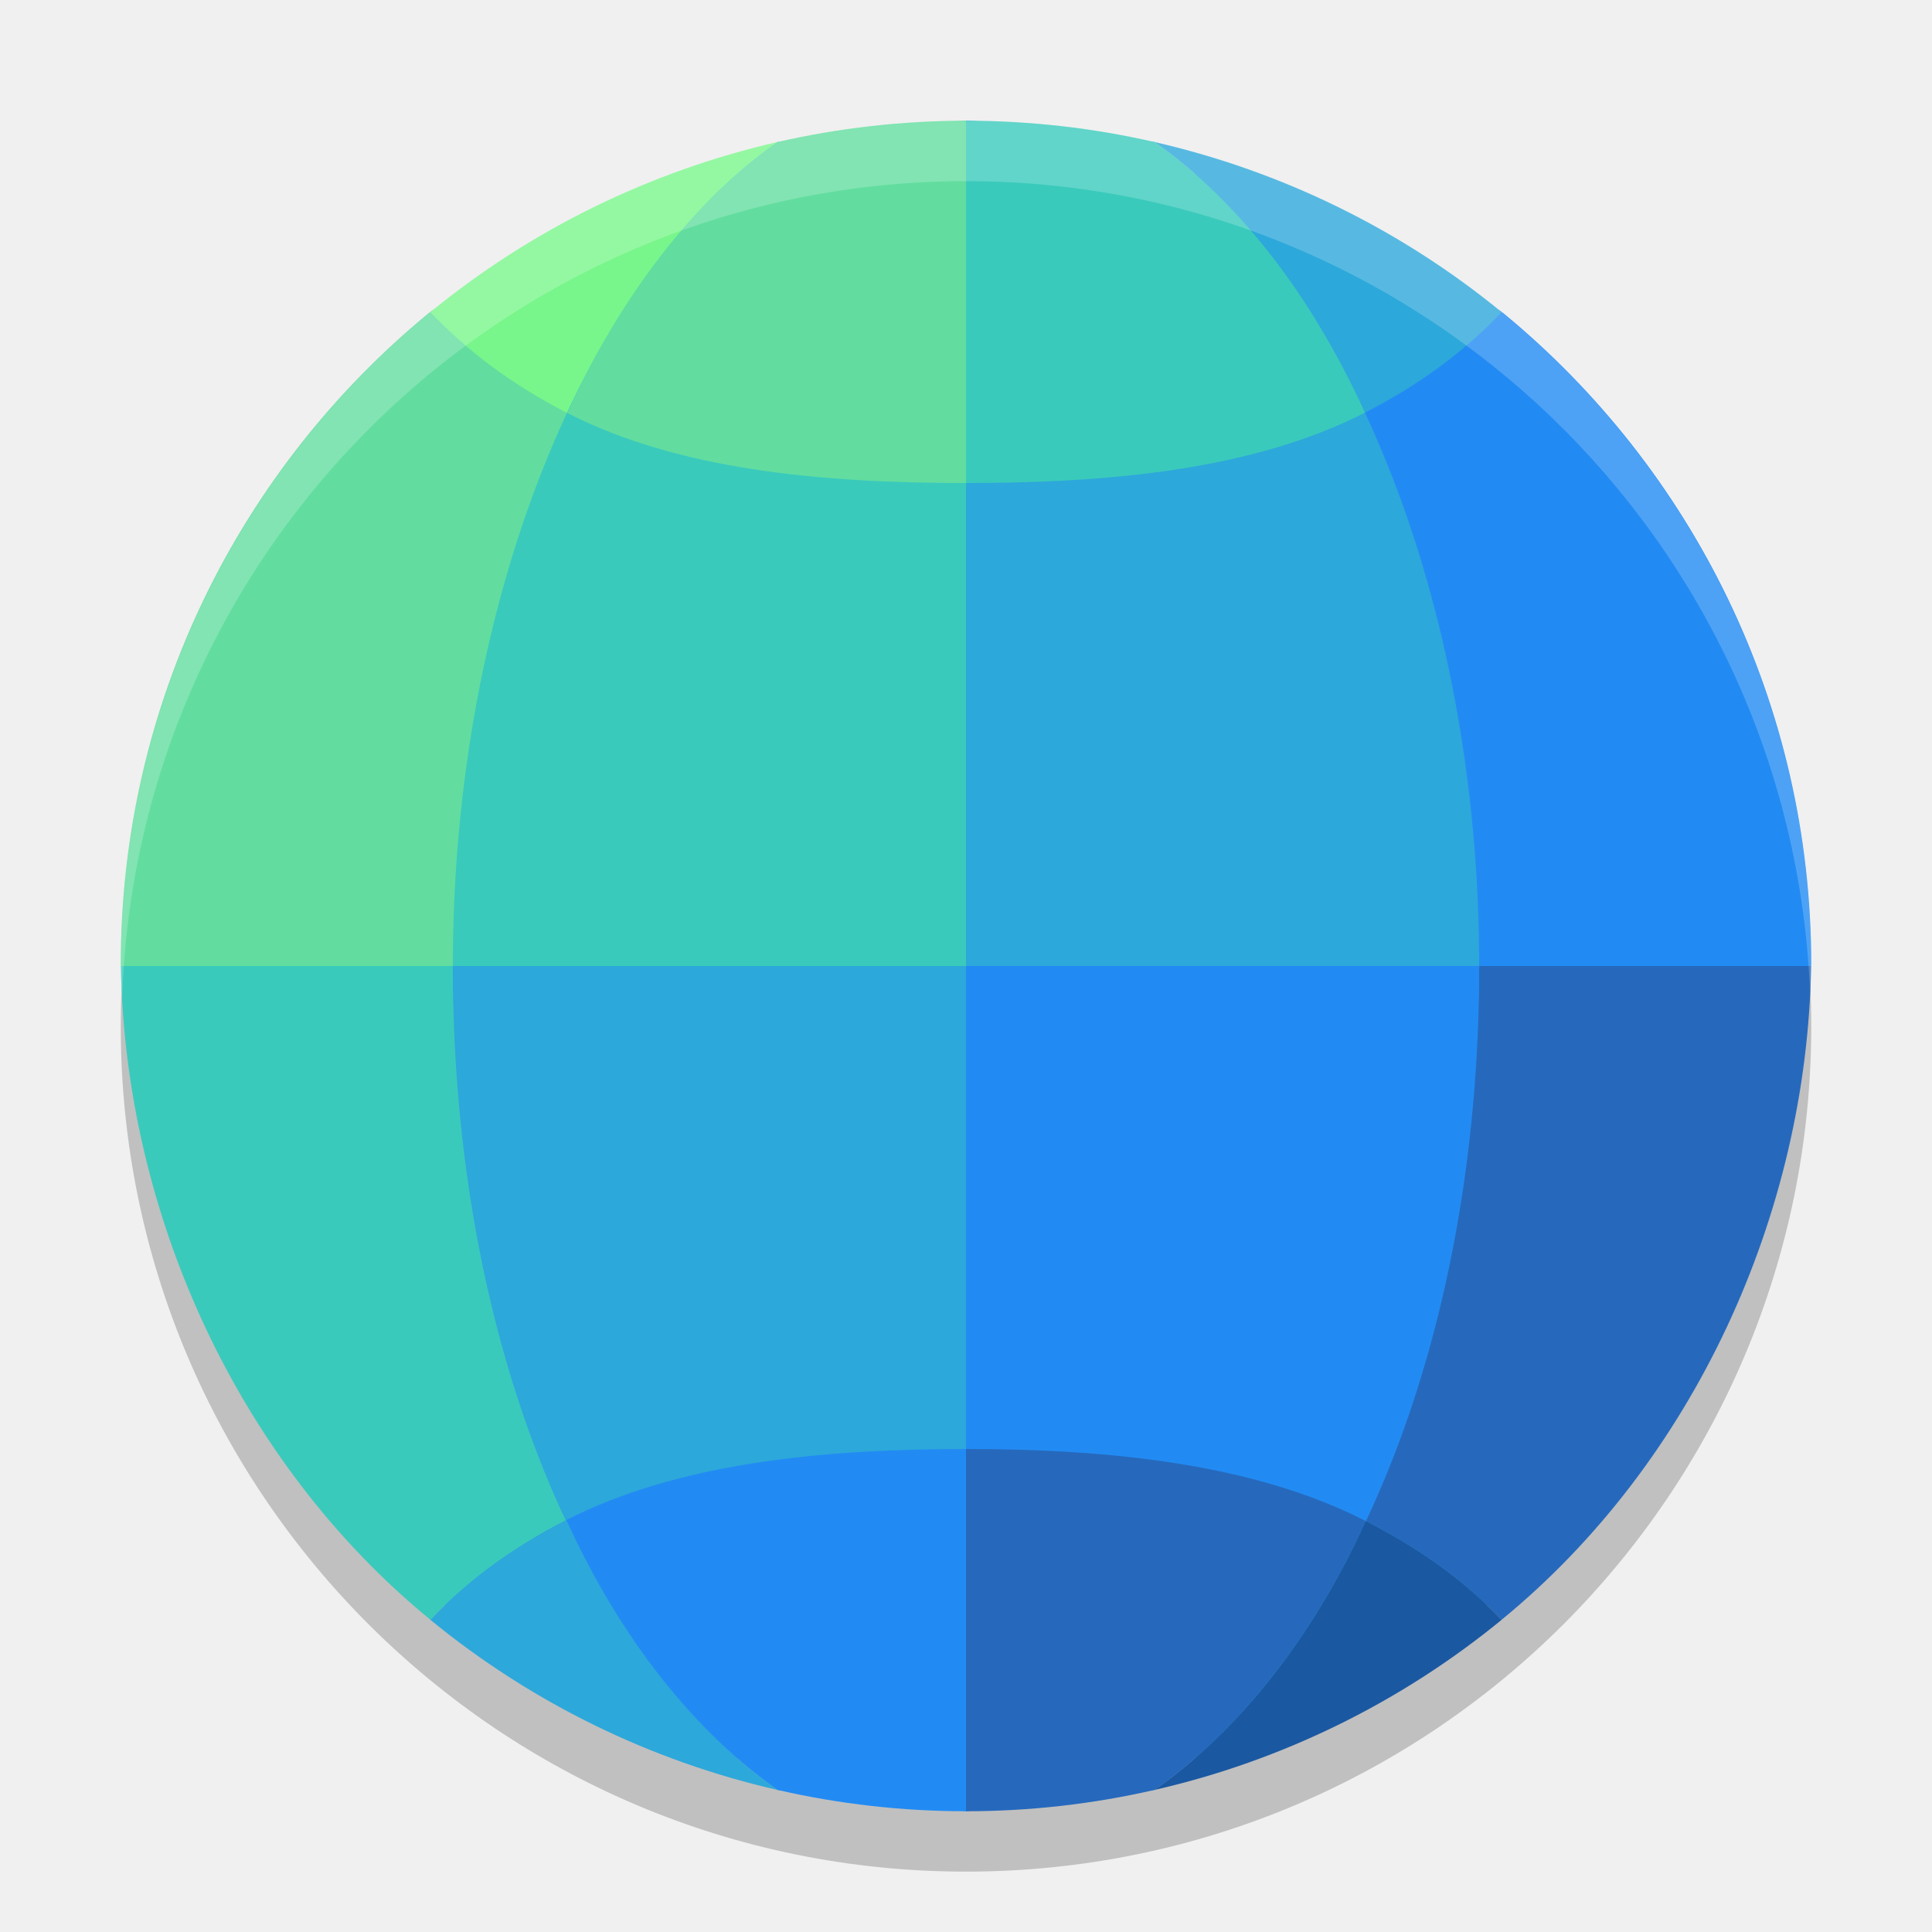
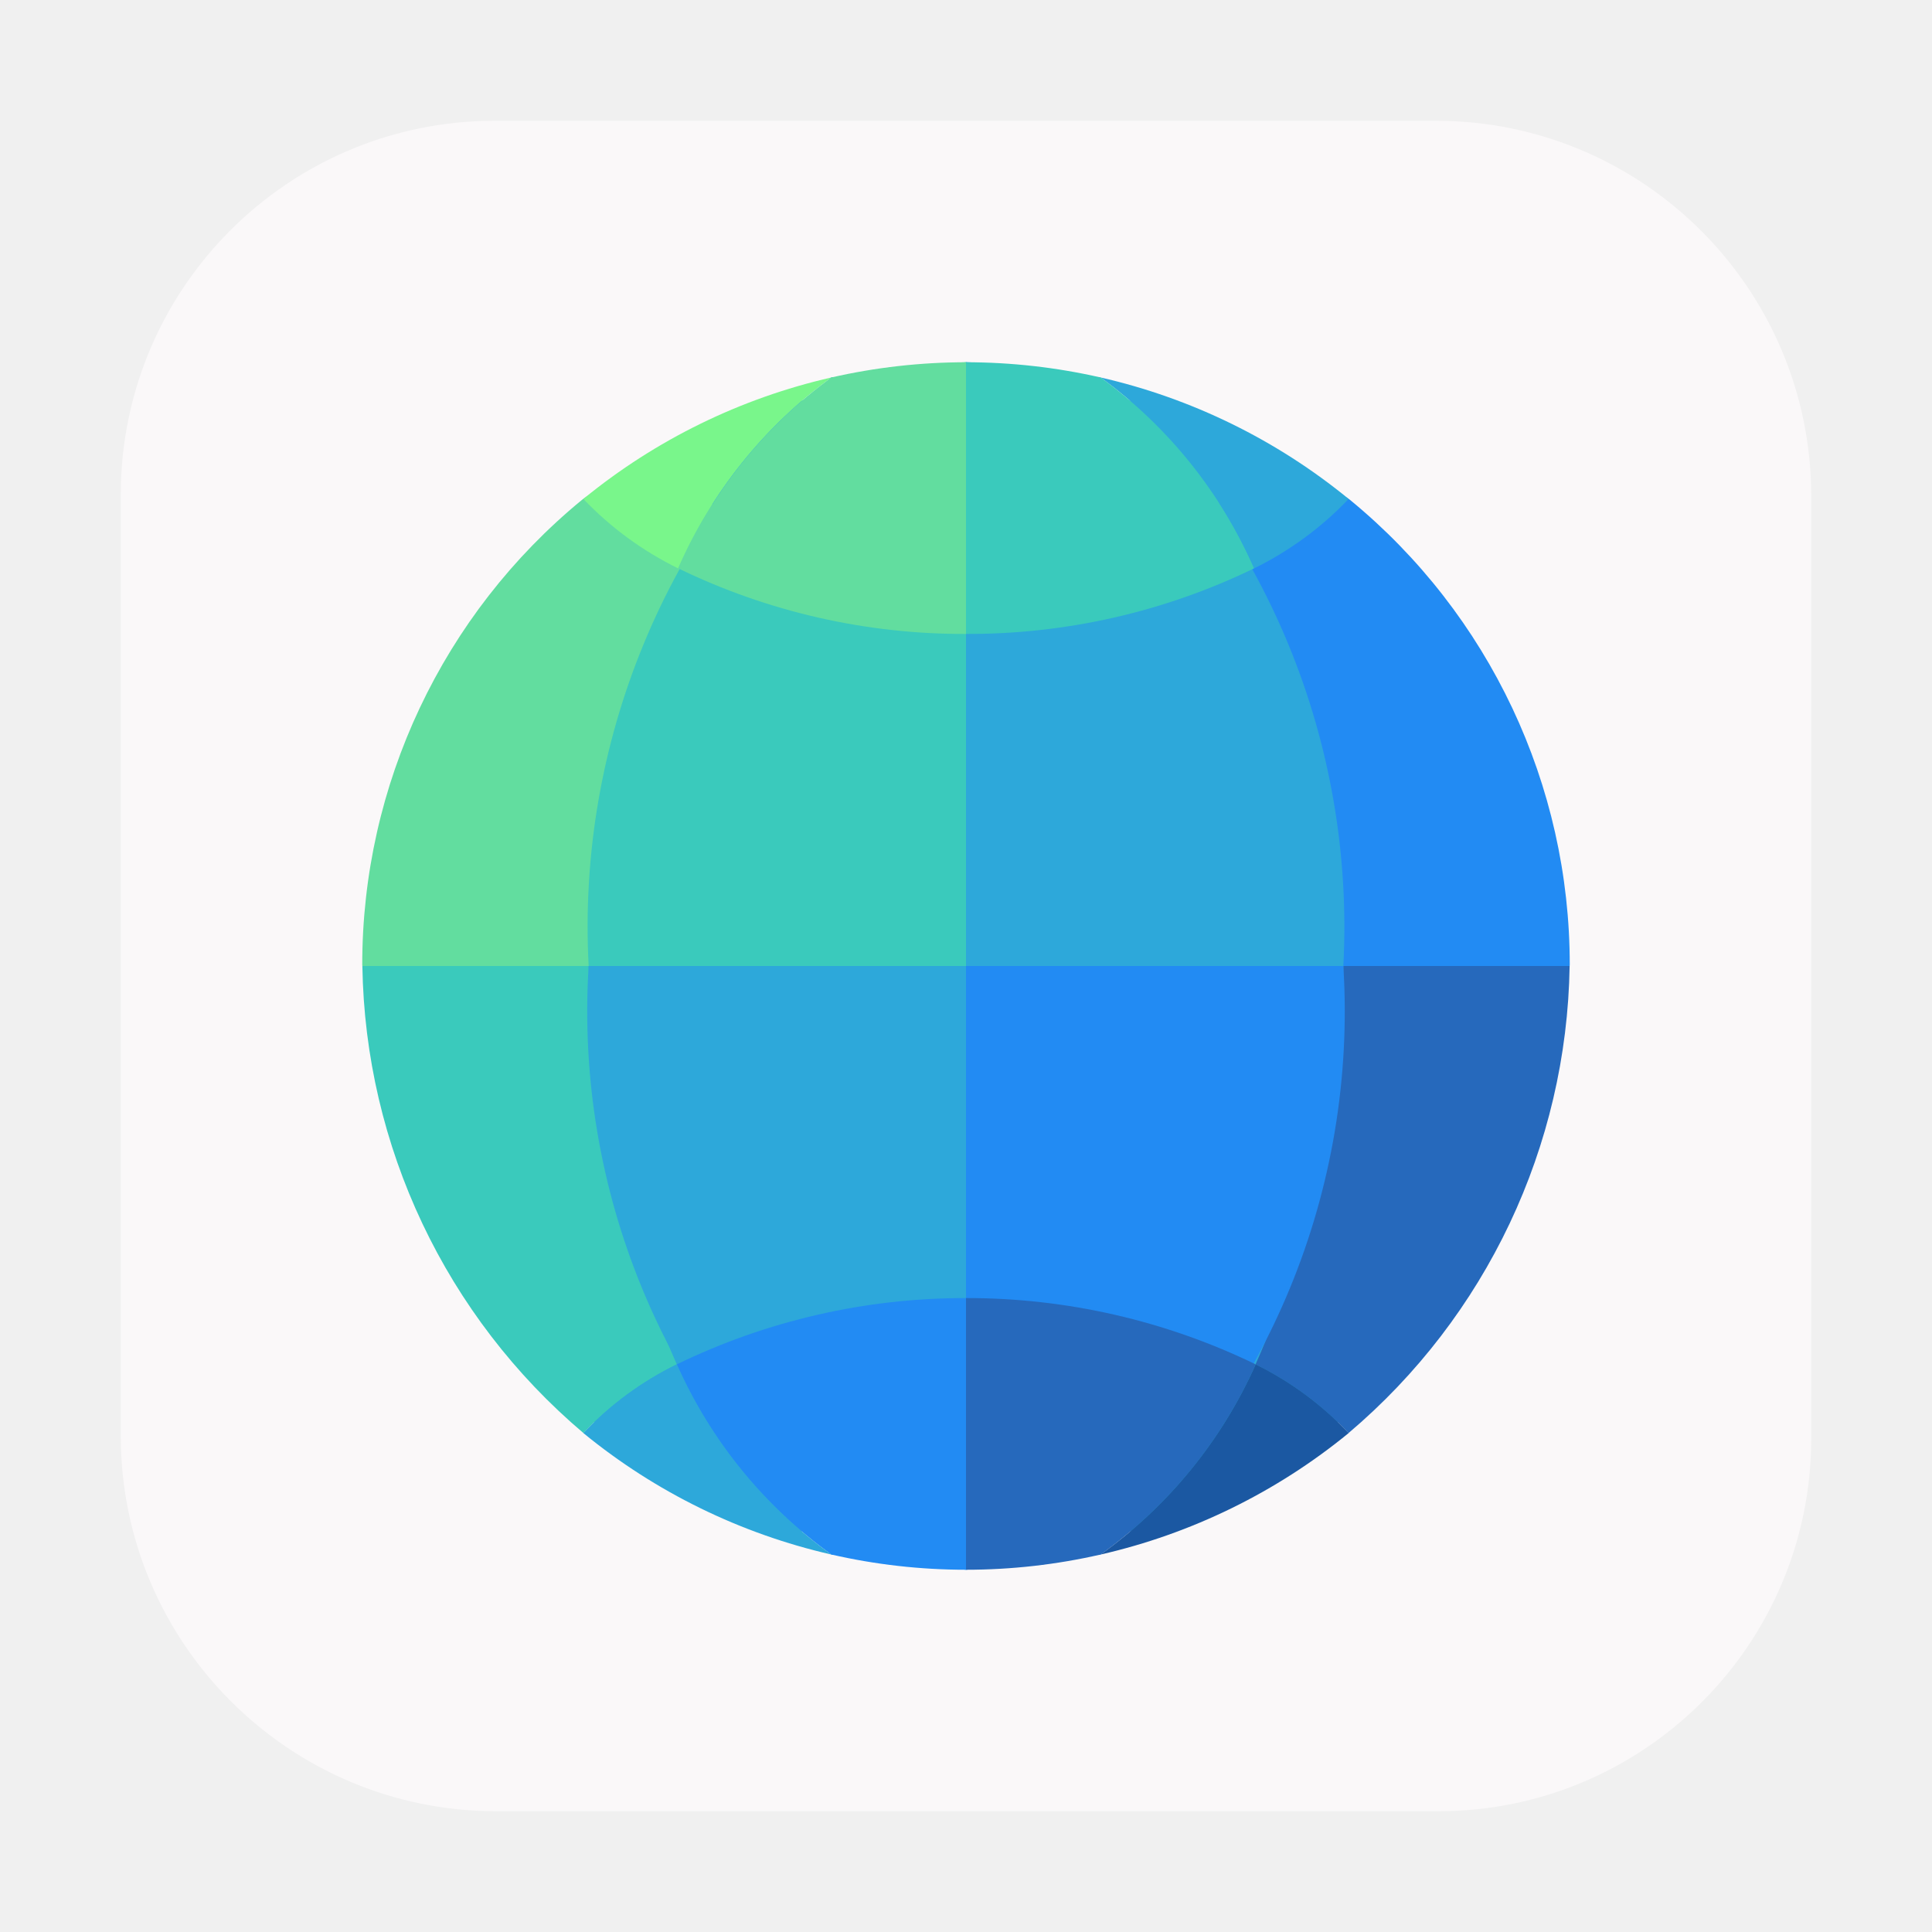
- <svg xmlns="http://www.w3.org/2000/svg" width="32" height="32" version="1.1">
-   <circle style="opacity:0.2" cx="16" cy="17" r="14" />
-   <circle style="fill:#2da8da" cx="16" cy="16" r="13.65" />
-   <path style="fill:#2669bc" d="M 24.5,16 C 24.47,19.247 23.777,22.653 22.62,25.192 23.541,25.662 24.269,26.195 24.871,26.829 28.054,24.222 29.929,20.113 29.998,16 Z" />
-   <path style="fill:#228bf3" d="M 16,16 V 30 C 16.494,30 17.031,27.996 17.522,27.944 18.074,27.886 18.579,29.771 19.121,29.647 22.264,27.446 24.5,22.3 24.5,16 Z" />
-   <path style="fill:#2669bc" d="M 16,24 V 30 C 17.05,30 18.097,29.882 19.121,29.647 20.474,28.7 21.713,27.186 22.62,25.192 20.776,24.25 18.401,24 16,24 Z" />
-   <path style="fill:#1b58a2" d="M 22.621,25.192 C 21.713,27.186 20.474,28.699 19.122,29.647 21.23,29.165 23.199,28.2 24.872,26.829 24.27,26.195 23.541,25.662 22.621,25.192 Z" />
-   <path style="fill:#228bf3" d="M 16,2 C 17.999,2 17.396,4.703 19.116,5.457 20.309,5.98 23.92,4.379 24.912,5.197 28.02,7.761 30,11.639 30,15.978 30,16.055 29.999,15.923 29.998,16 H 16 Z" />
-   <path style="fill:#2da8da" d="M 19.121,2.352 C 21.23,2.835 23.199,3.799 24.872,5.17 24.27,5.805 23.529,6.364 22.609,6.834 21.701,4.84 20.473,3.3 19.121,2.352 Z" />
-   <path style="fill:#2da8da" d="M 16,2 C 16.496,2 17.476,3.828 17.969,3.881 18.518,3.939 18.581,2.229 19.121,2.352 22.309,4.585 24.5,9.99 24.5,16 24.5,16.077 24.5,15.923 24.5,16 H 16 Z" />
-   <path style="fill:#3acabc" d="M 16,2 C 17.05,2 18.097,2.118 19.121,2.352 20.473,3.3 21.701,4.84 22.609,6.834 20.764,7.778 18.401,8 16,8 Z" />
-   <path style="fill:#3acabc" d="M 7.5,16 C 7.53,19.247 8.223,22.638 9.379,25.177 8.459,25.648 7.731,26.195 7.129,26.829 3.946,24.222 2.071,20.113 2.002,16 Z" />
-   <path style="fill:#2da8da" d="M 16,16 V 30 C 15.508,30 14.666,27.689 14.177,27.637 13.623,27.579 13.423,29.772 12.879,29.647 9.736,27.446 7.5,22.3 7.5,16 Z" />
-   <path style="fill:#228bf3" d="M 16,24 V 30 C 14.95,30 13.903,29.882 12.879,29.647 11.526,28.7 10.286,27.172 9.379,25.177 11.223,24.235 13.599,24 16,24 Z" />
-   <path style="fill:#2da8da" d="M 9.378,25.177 C 10.286,27.172 11.526,28.699 12.878,29.647 10.77,29.165 8.801,28.2 7.128,26.829 7.73,26.195 8.459,25.648 9.378,25.177 Z" />
-   <path style="fill:#62dd9f" d="M 16,2 C 14.261,2 13.827,4.865 12.291,5.443 10.838,5.991 8.27,4.224 7.093,5.193 3.982,7.757 2,11.636 2,15.978 2,16.055 2.001,15.923 2.002,16 H 16 Z" />
-   <path style="fill:#79f68b" d="M 12.879,2.352 C 10.77,2.835 8.801,3.799 7.128,5.17 7.73,5.805 8.478,6.37 9.397,6.841 10.36,4.855 11.527,3.3 12.879,2.352 Z" />
-   <path style="fill:#3acabc" d="M 16,2 C 15.515,2 14.767,5.409 14.285,5.459 13.724,5.518 13.43,2.226 12.879,2.352 9.691,4.585 7.5,9.99 7.5,16 7.5,16.077 7.5,15.923 7.5,16 H 16 Z" />
-   <path style="fill:#62dd9f" d="M 16,2 C 14.95,2 13.903,2.118 12.879,2.352 11.527,3.3 10.306,4.846 9.398,6.841 11.243,7.784 13.599,8 16,8 Z" />
-   <path style="opacity:0.2;fill:#ffffff" d="M 16 2 A 14 14 0 0 0 2 16 A 14 14 0 0 0 2.021 16.586 A 14 14 0 0 1 16 3 A 14 14 0 0 1 29.979 16.414 A 14 14 0 0 0 30 16 A 14 14 0 0 0 16 2 z" />
+ <svg xmlns="http://www.w3.org/2000/svg" height="16px" width="16px" id="svg6" viewBox="0 0 16 16">
+   <defs>
+     <style>.cls-1{fill:#faf8f9;}.cls-2{fill:#2da8da;}.cls-3{fill:#2669bc;}.cls-4{fill:#228bf3;}.cls-5{fill:#1b58a2;}.cls-6{fill:#3acabc;}.cls-7{fill:#62dd9f;}.cls-8{fill:#79f68b;}</style>
+   </defs>
+   <path id="rect51" class="cls-1" d="M4.09,1h7.806A3.112,3.112,0,0,1,15,4.103V11.91A3.09,3.09,0,0,1,11.91,15H4.103A3.112,3.112,0,0,1,1,11.897V4.09A3.099,3.099,0,0,1,4.09,1Z" />
+   <circle class="cls-2" cx="8" cy="8" r="4.875" />
+   <path class="cls-3" d="M11.125,8a8.569,8.569,0,0,1-.727,3.299,2.681,2.681,0,0,1,.77.569A5.172,5.172,0,0,0,12.999,8Z" />
+   <path class="cls-4" d="M8,8v5c.176,0,.368-.716.543-.734.197-.021.378.652.571.608A6.013,6.013,0,0,0,11.125,8Z" />
+   <path class="cls-3" d="M8,10.75V13a4.995,4.995,0,0,0,1.115-.126,3.874,3.874,0,0,0,1.284-1.575A5.48,5.48,0,0,0,8,10.75Z" />
+   <path class="cls-5" d="M10.399,11.299A3.881,3.881,0,0,1,9.115,12.874a5.001,5.001,0,0,0,2.054-1.006A2.685,2.685,0,0,0,10.399,11.299Z" />
+   <path class="cls-4" d="M8,3c.714,0,.498.966,1.113,1.235.426.187,1.716-.385,2.07-.093A4.979,4.979,0,0,1,13,7.992c0,.028,0-.02-.001.008H8Z" />
+   <path class="cls-2" d="M9.115,3.126a5.004,5.004,0,0,1,2.054,1.006,2.764,2.764,0,0,1-.783.575A3.883,3.883,0,0,0,9.115,3.126Z" />
+   <path class="cls-2" d="M8,3c.177,0,.527.653.703.672.196.021.219-.59.411-.546A6.136,6.136,0,0,1,11.125,8c0,.028,0-.028,0,0H8Z" />
+   <path class="cls-6" d="M8,3a5.013,5.013,0,0,1,1.115.126,3.881,3.881,0,0,1,1.271,1.581A5.419,5.419,0,0,1,8,5.25Z" />
+   <path class="cls-6" d="M4.875,8a8.57,8.57,0,0,0,.73,3.299,2.699,2.699,0,0,0-.773.569A5.172,5.172,0,0,1,3.001,8Z" />
+   <path class="cls-2" d="M8,8v5c-.176,0-.477-.825-.651-.844-.198-.021-.269.762-.464.718A6.013,6.013,0,0,1,4.875,8Z" />
+   <path class="cls-4" d="M8,10.75V13a4.995,4.995,0,0,1-1.115-.126,3.869,3.869,0,0,1-1.28-1.575A5.465,5.465,0,0,1,8,10.75Z" />
+   <path class="cls-2" d="M5.605,11.299a3.876,3.876,0,0,0,1.28,1.575,5.001,5.001,0,0,1-2.054-1.006A2.702,2.702,0,0,1,5.605,11.299Z" />
+   <path class="cls-7" d="M8,3c-.621,0-.776,1.023-1.325,1.23-.519.195-1.436-.436-1.857-.089A4.979,4.979,0,0,0,3,7.992c0,.028,0-.02.001.008H8Z" />
+   <path class="cls-8" d="M6.885,3.126a5.004,5.004,0,0,0-2.054,1.006,2.774,2.774,0,0,0,.785.575A3.879,3.879,0,0,1,6.885,3.126Z" />
+   <path class="cls-6" d="M8,3c-.173,0-.44,1.217-.613,1.235-.2.021-.305-1.155-.502-1.11A6.136,6.136,0,0,0,4.875,8c0,.028,0-.028,0,0H8Z" />
+   <path class="cls-7" d="M8,3a5.013,5.013,0,0,0-1.115.126A3.876,3.876,0,0,0,5.617,4.707,5.407,5.407,0,0,0,8,5.25Z" />
</svg>
